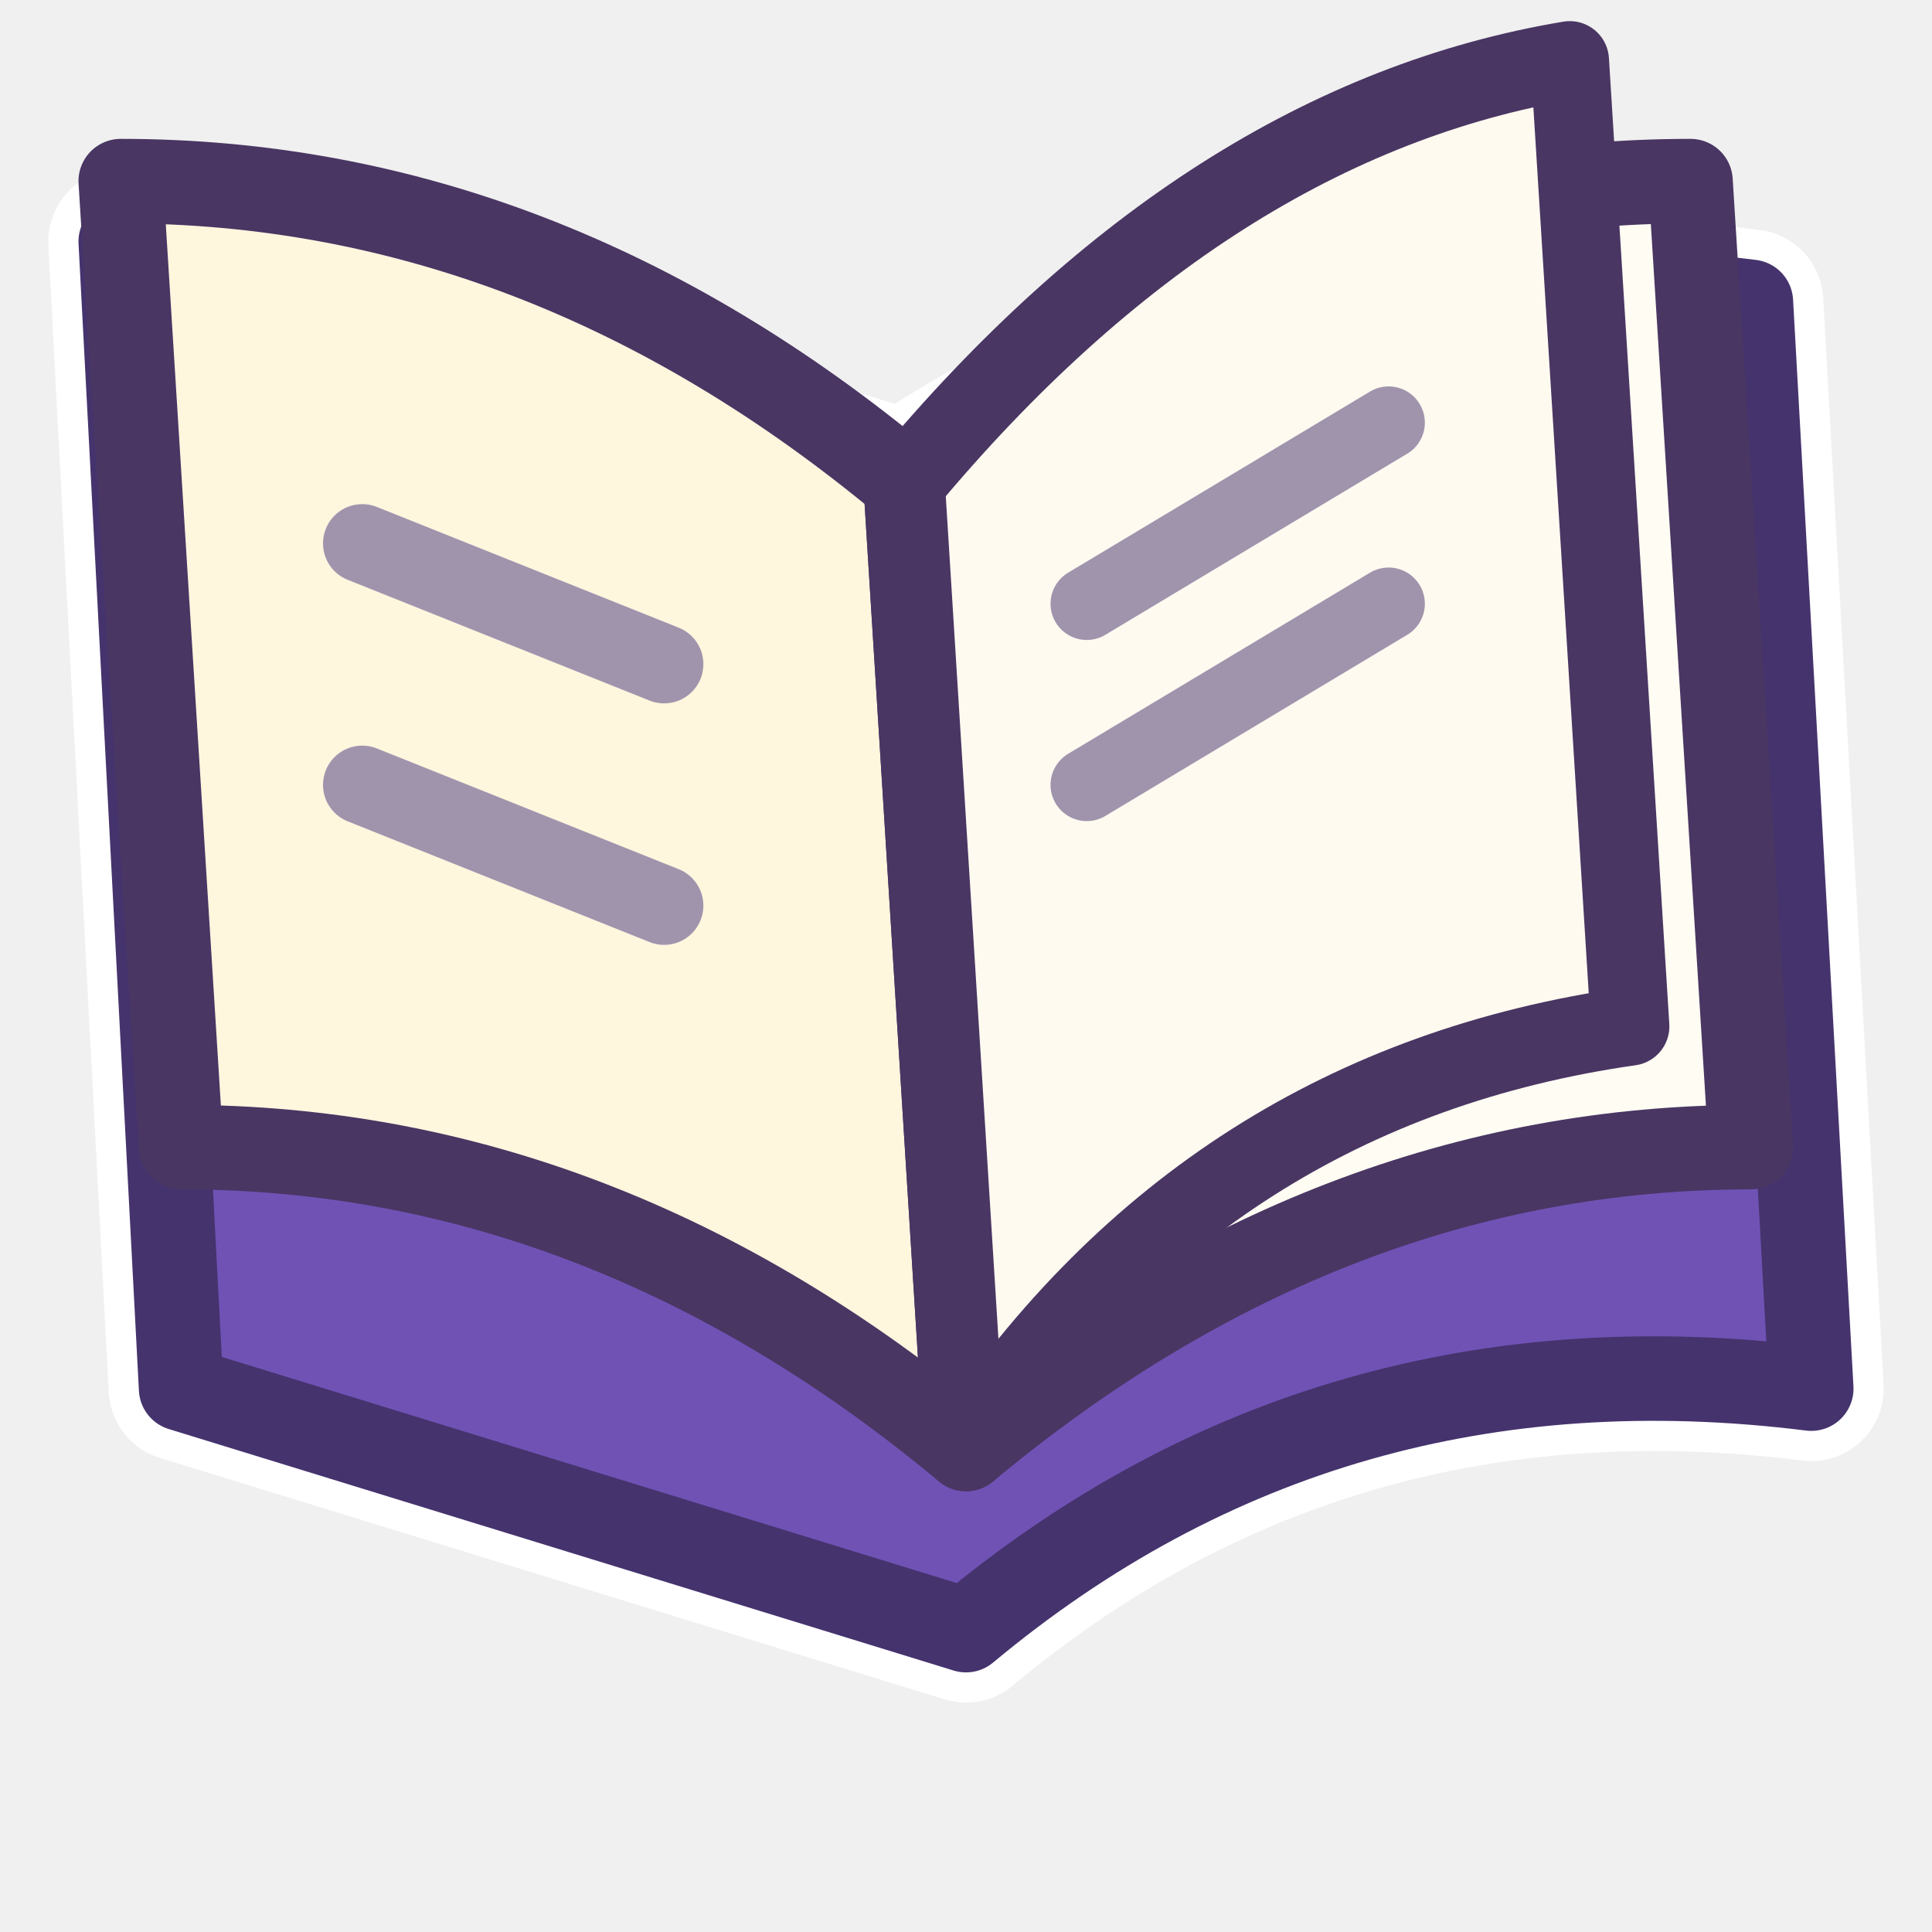
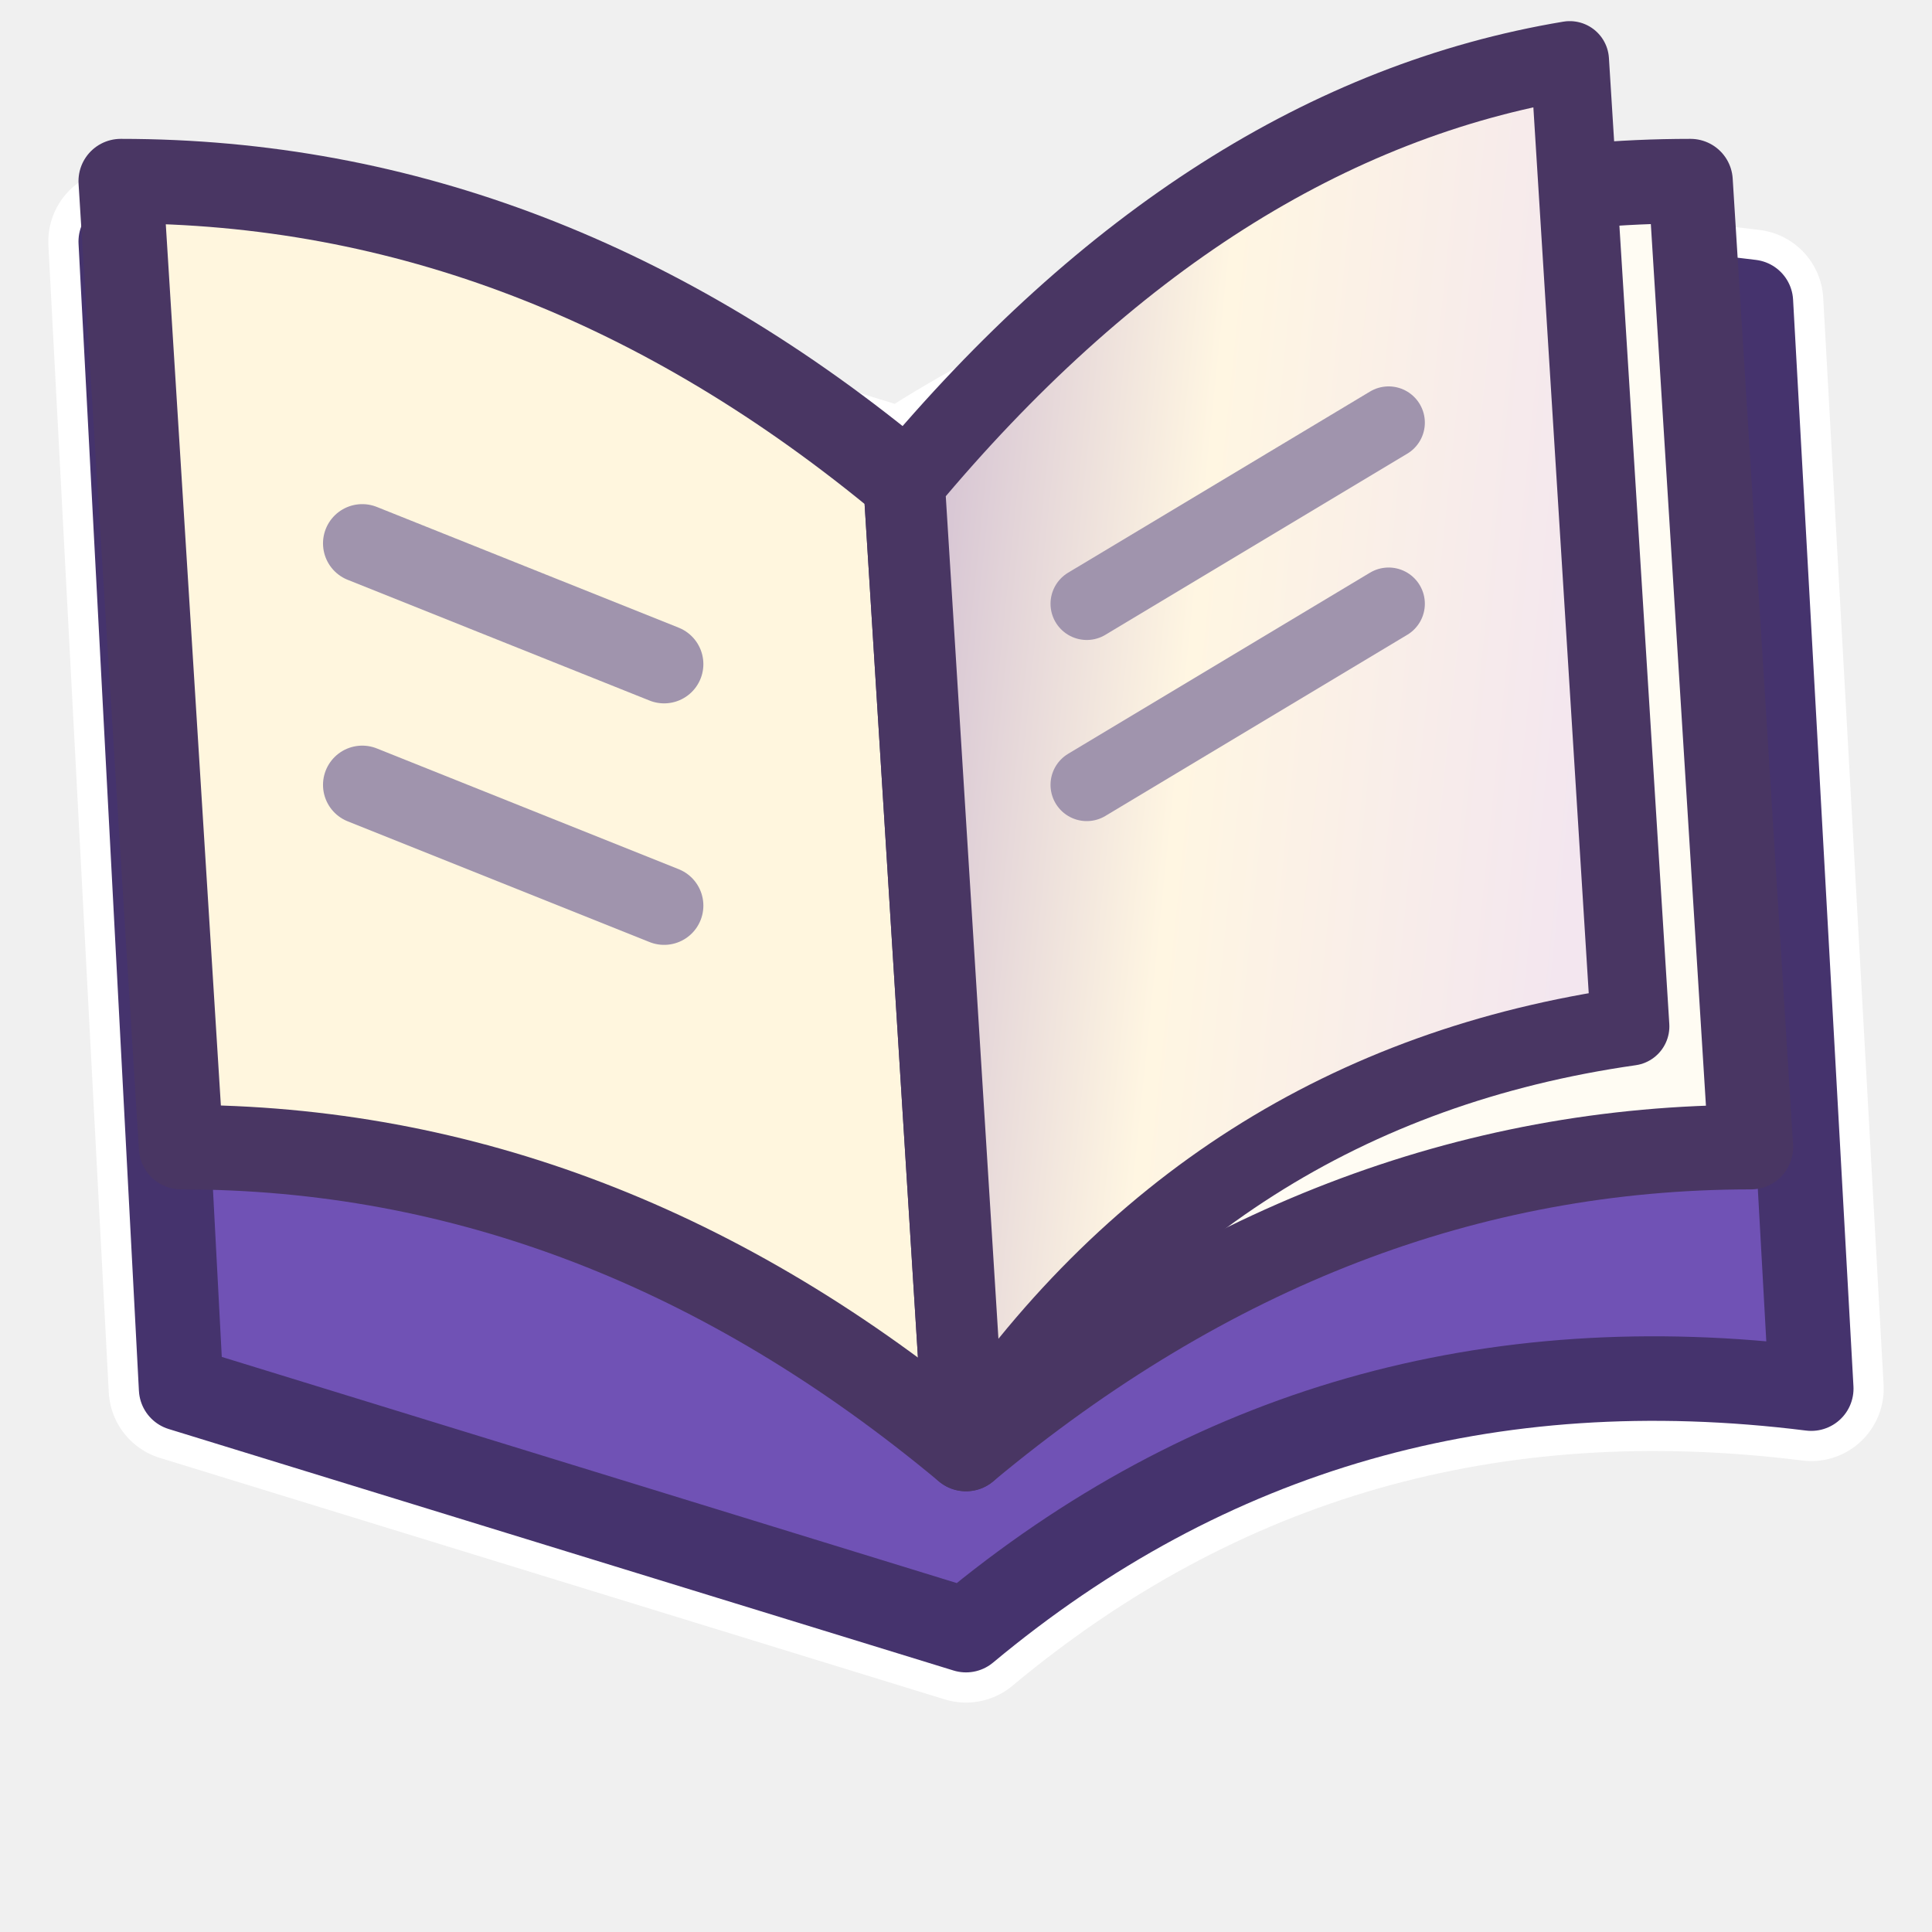
<svg xmlns="http://www.w3.org/2000/svg" width="32" height="32" viewBox="0 0 32 32">
+   <defs>
+     <linearGradient id="paper" x2="1" y2=".2" gradientUnits="objectBoundingBox">
+       <stop stop-color="#cbb7d0" />
+       <stop offset=".46" stop-color="#fff6e2" />
+       <stop offset="1" stop-color="#f3e6ef" />
+     </linearGradient>
+   </defs>
  <g stroke-linejoin="round" stroke-linecap="round">
    <path d="M2 4 15 8q6-4 14-3l1 18q-8-1-14 4L3 23Z" fill="#7052b5" stroke="#fff" stroke-width="2.4" />
    <path d="m2 4 13 4q6-4 14-3l1 18q-8-1-14 4L3 23Z" fill="#7052b5" stroke="#45336d" stroke-width="1.4" />
    <path d="M2 3q7 0 13 5l1 16q-6-5-13-5Z" fill="#fff6de" stroke="#493663" stroke-width="1.4" />
    <path d="M15 8q6-5 13-5l1 16q-7 0-13 5Z" fill="#fffcf3" stroke="#493663" stroke-width="1.4" />
    <path d="m6 9 5 2m-5 2 5 2m8-4 5-2m-5 6 5-2" fill="none" stroke="#a094ad" stroke-width="1.3" />
    <path d="m22 5 3-1 .3 7-1.7-1-1.3 2Z" fill="#b8708e" />
-     <path d="M15 8Q20 2 26 1L27 17Q20 18 16 24Z" fill="#fffaf0" stroke="#493663" stroke-width="1.3" />
+     <path d="M15 8Q20 2 26 1L27 17Q20 18 16 24Z" fill="url(#paper)" stroke="#493663" stroke-width="1.3" />
    <path d="m18 10 5-3m-5 6 5-3" fill="none" stroke="#a094ad" stroke-width="1.2" />
  </g>
</svg>
